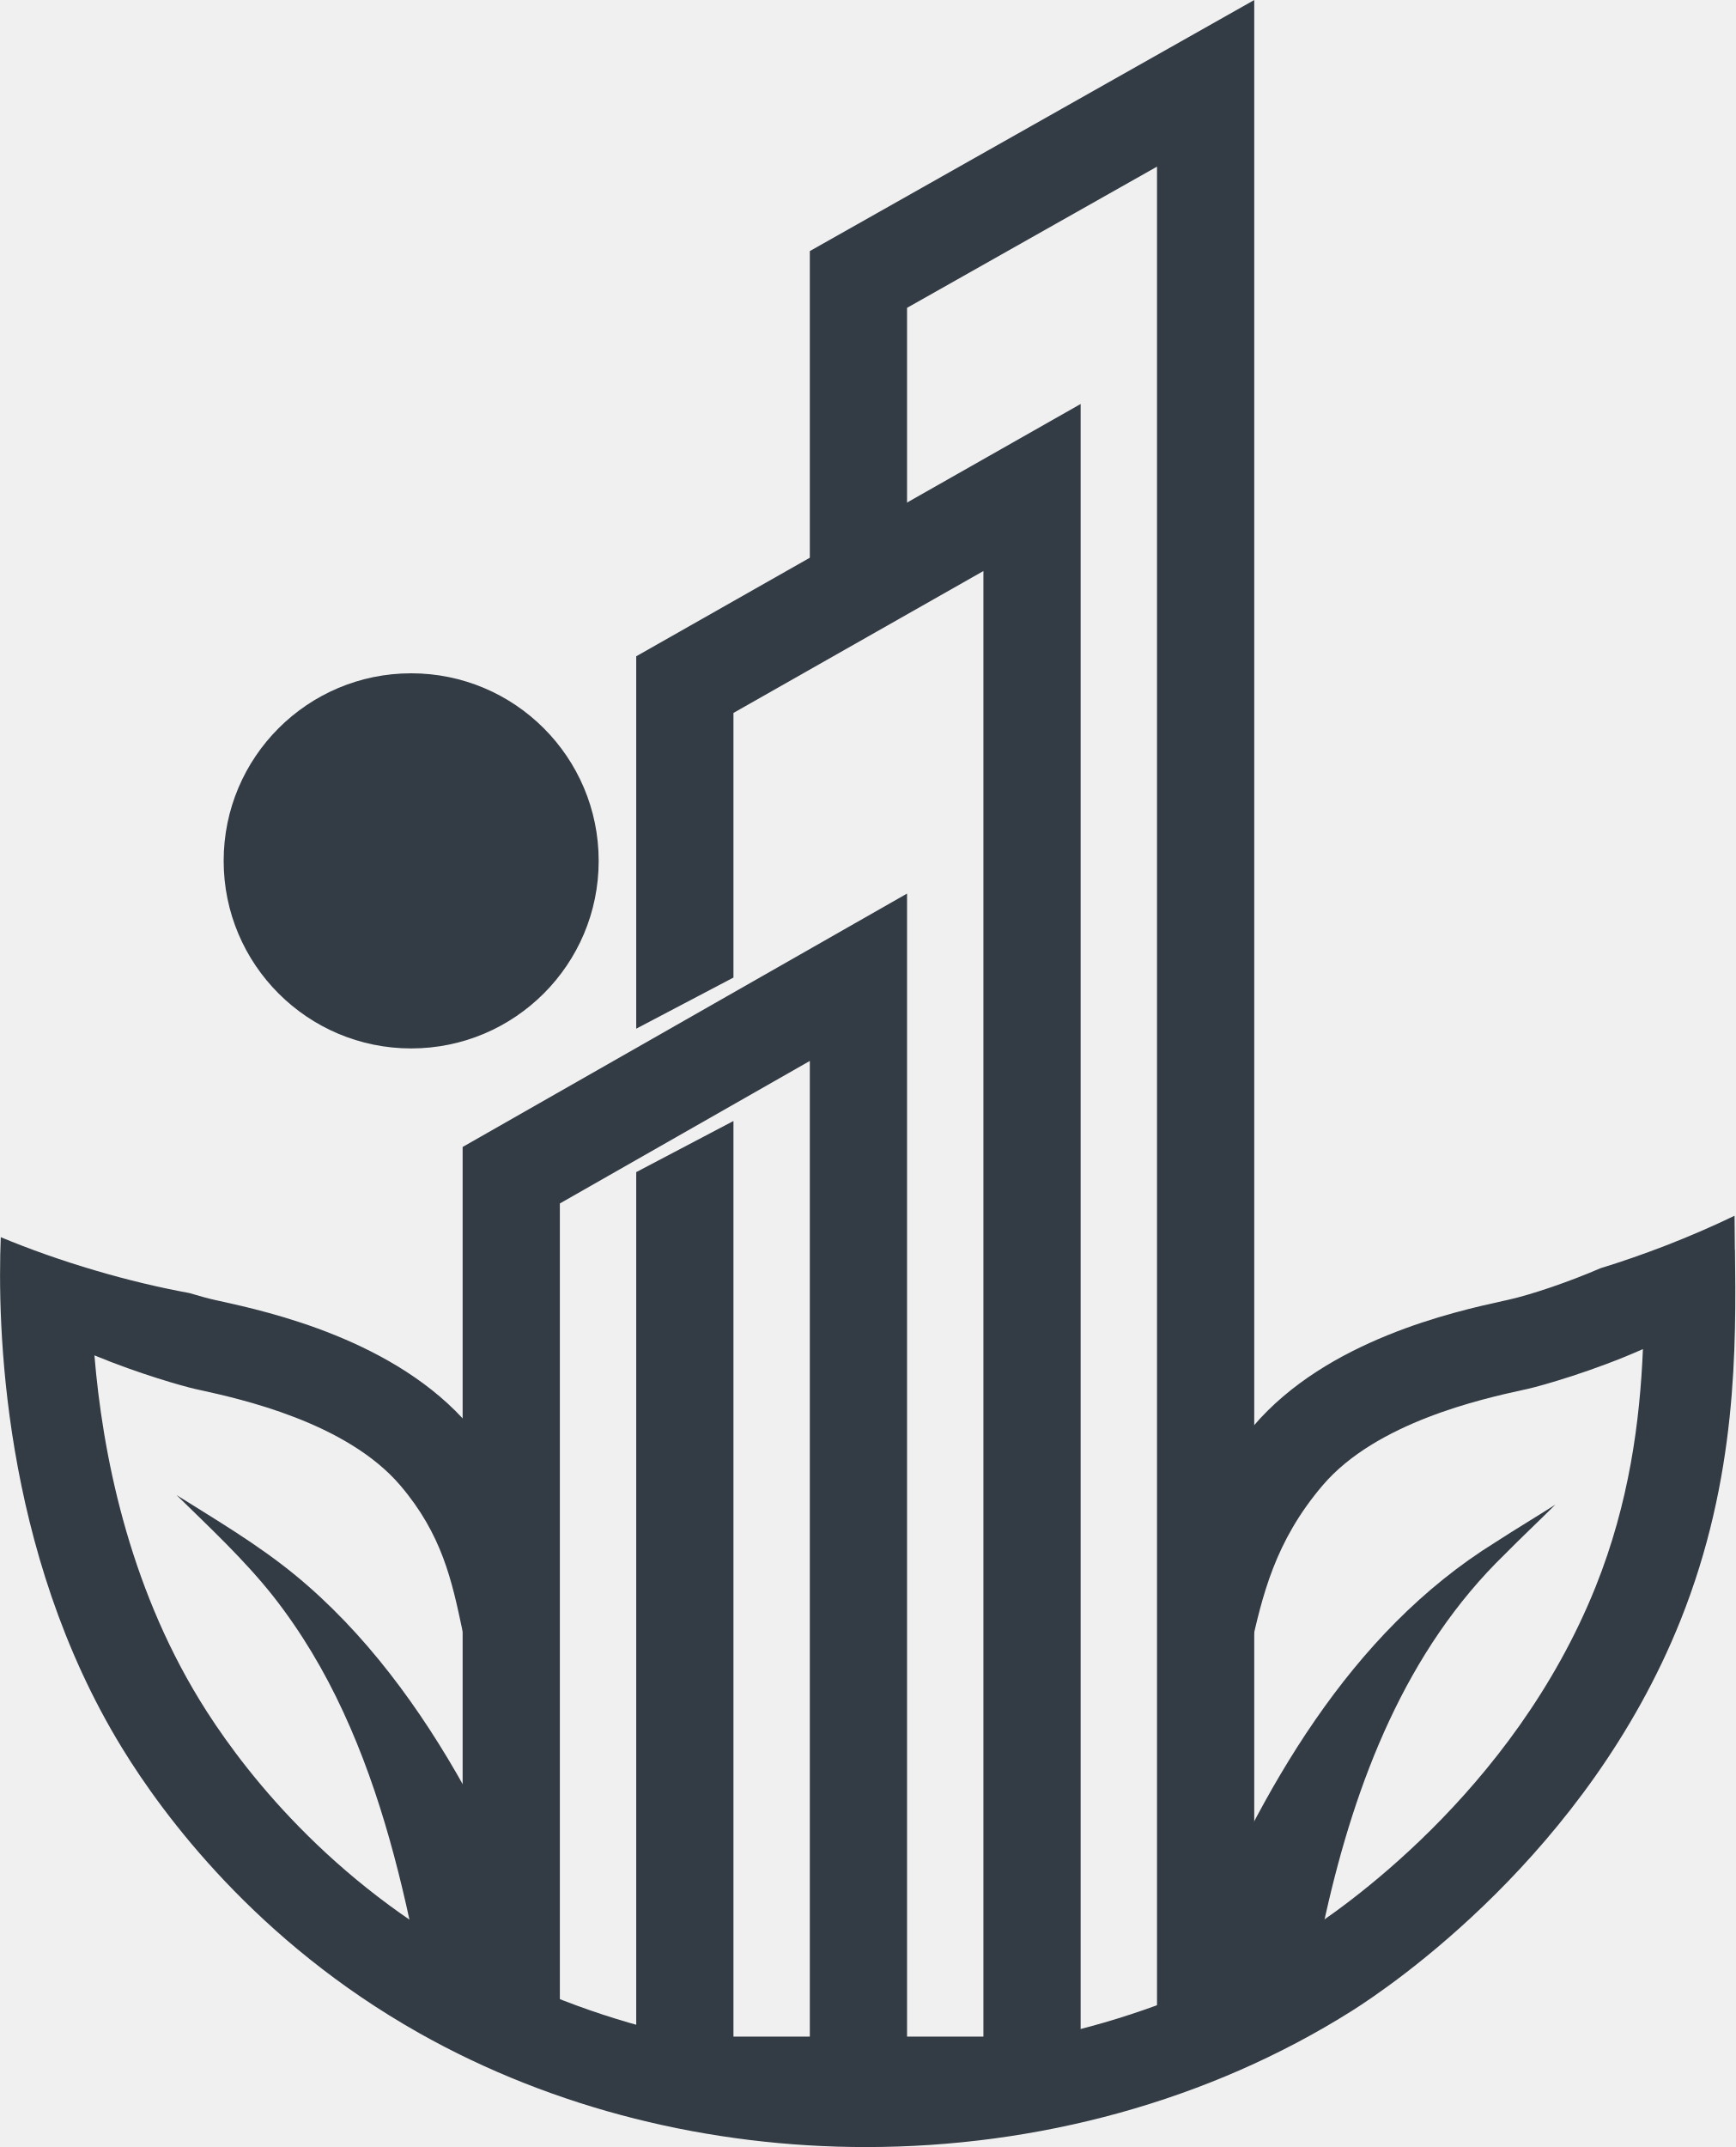
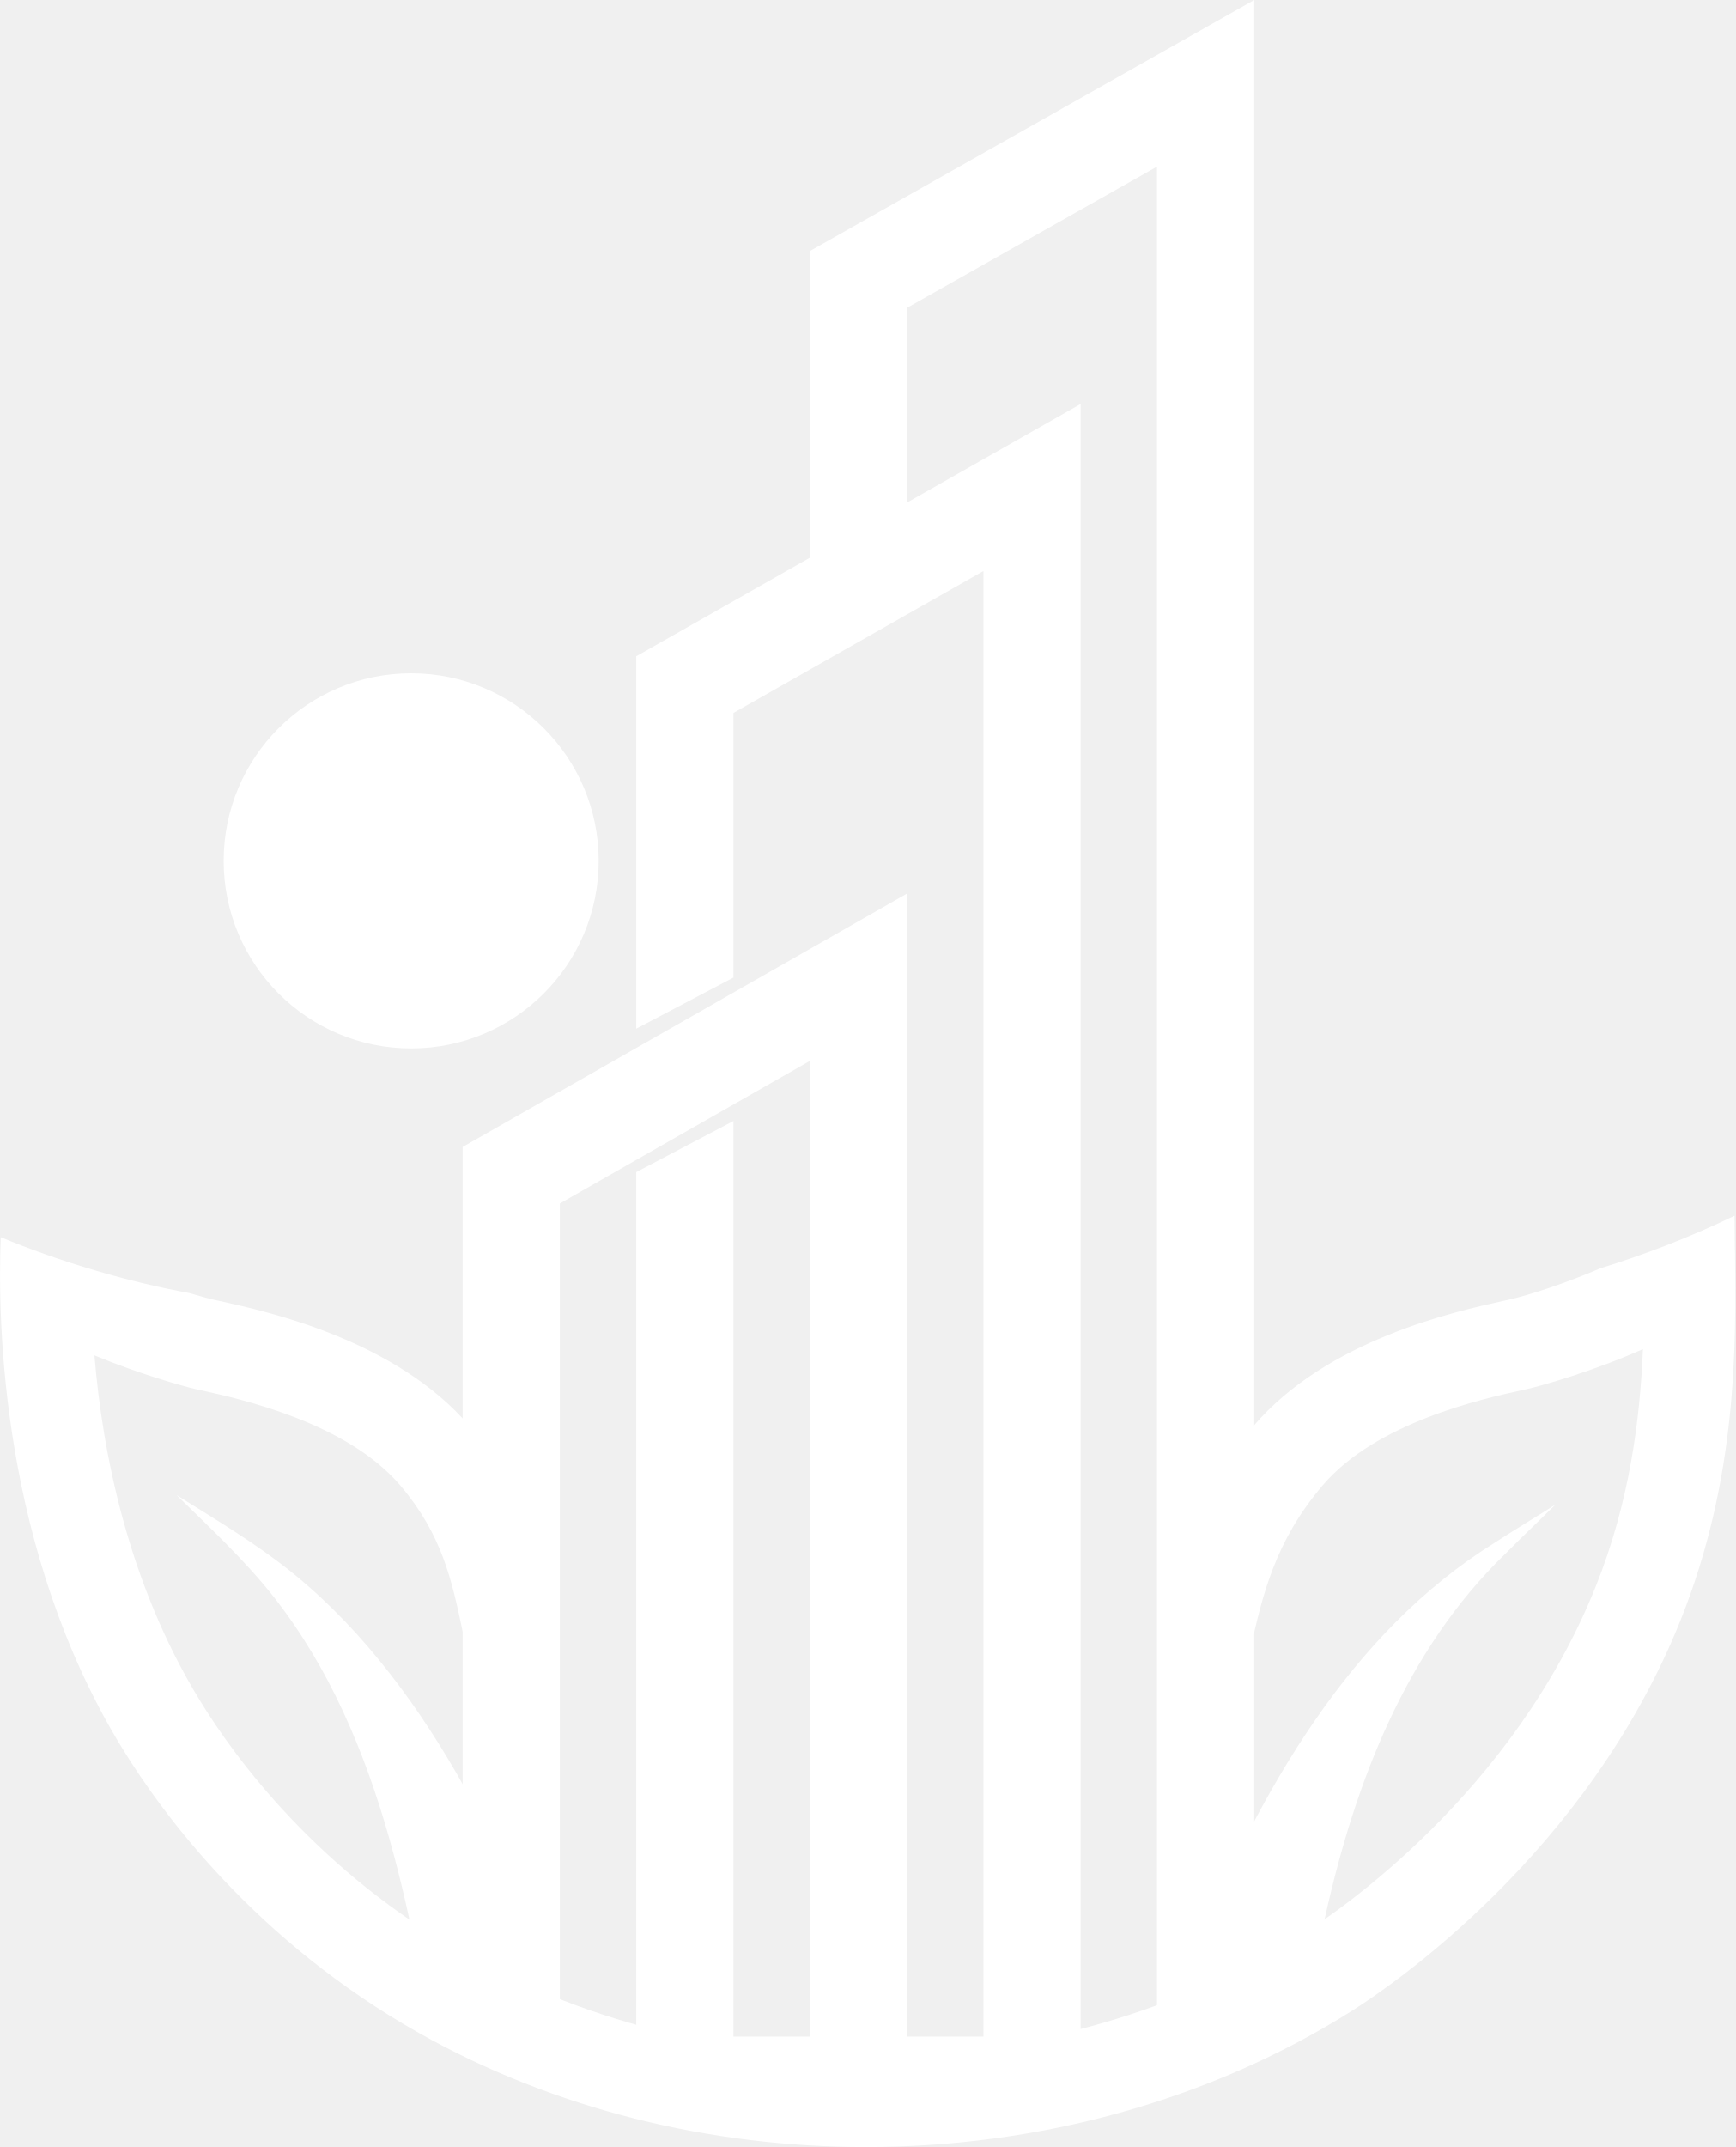
<svg xmlns="http://www.w3.org/2000/svg" id="Layer_1" data-name="Layer 1" width="285.58" height="353.25" viewBox="0 0 285.58 353.25">
  <g>
-     <polyline points="84.14 333.32 84.14 193.36 141.28 160.79 141.28 339.9" style="fill: none; stroke: #333B44; stroke-miterlimit: 10; stroke-width: 16px;" />
-     <polyline points="141.28 96.43 141.28 45.98 198.42 13.71 198.42 333.32" style="fill: none; stroke: #333B44; stroke-miterlimit: 10; stroke-width: 16px;" />
-     <path d="M104.71,107.98v61.27l16-8.41v-43.54l41.14-23.35v241.14h-41.14V184.44l-16,8.41v144.66c0,7.5,6.08,13.58,13.58,13.58h45.73c7.64,0,13.83-6.19,13.83-13.83V66.47l-73.14,41.51Z" style="fill: #333B44;" />
+     <polyline points="84.14 333.32 84.14 193.36 141.28 160.79 141.28 339.9" style="fill: none; stroke: #ffffff; stroke-miterlimit: 10; stroke-width: 16px;" />
+     <polyline points="141.28 96.43 141.28 45.98 198.42 13.71 198.42 333.32" style="fill: none; stroke: #ffffff; stroke-miterlimit: 10; stroke-width: 16px;" />
+     <path d="M104.71,107.98v61.27l16-8.41v-43.54l41.14-23.35v241.14h-41.14V184.44l-16,8.41v144.66c0,7.5,6.08,13.58,13.58,13.58h45.73c7.64,0,13.83-6.19,13.83-13.83V66.47l-73.14,41.51Z" style="fill: #ffffff;" />
  </g>
-   <circle cx="67.67" cy="141.64" r="30.86" style="fill: #333B44;" />
-   <path d="M196.77,320.19c10.78-25.51,25.23-51.49,49.36-66.45,3.27-2.12,6.59-4.1,9.85-6.18-2.74,2.73-5.58,5.39-8.27,8.12-16.35,15.82-24.65,37.55-29.53,59.3-.77,3.18-1.58,7.73-2.26,10.97,0,0-19.15-5.76-19.15-5.76h0Z" style="fill: #333B44;" />
-   <path d="M69.12,324.38c-2.77-14.55-6.38-29.22-12.62-42.7-3.1-6.73-6.9-13.15-11.56-19.08-4.73-5.97-10.41-11.25-15.88-16.61,6.62,4.15,13.32,8.1,19.43,13.09,11.6,9.49,20.76,22.07,28.04,35.15,3.38,6.15,6.55,12.46,9.33,18.88,0,0,2.42,5.51,2.42,5.51l-19.15,5.76h0Z" style="fill: #333B44;" />
-   <path d="M285.52,205.62c-.02-1.96-.04-3.82-.05-5.59-3.58,1.72-7.4,3.39-11.42,4.94-3.62,1.4-7.18,2.63-10.63,3.69-5.23,2.26-11.38,4.35-15.24,5.21l-.82,.18c-7.93,1.75-28.99,6.39-41.1,20.61-10.29,12.08-12.95,23.83-15.08,33.26l-.08,.33,14.63,3.31,.08-.33c1.95-8.64,3.97-17.57,11.87-26.84,8.84-10.39,26.33-14.24,32.91-15.69l.86-.19c2.16-.48,10.84-2.93,18.94-6.54-.49,11.77-2.23,25.25-7.78,39.09-13.64,34.03-42.45,53.5-48.09,57.06-40.64,25.65-96.17,26.97-138.17,3.31-23.85-13.44-37.48-31.88-43.47-41.67-11.83-19.32-16.02-40.83-17.34-56.76,7.36,3.05,14.63,5.09,16.58,5.53l.86,.19c6.58,1.45,24.06,5.3,32.91,15.69,6.87,8.07,8.48,15.67,10.19,23.72,.25,1.17,.49,2.32,.75,3.46l14.63-3.31c-.24-1.07-.47-2.17-.71-3.27-1.83-8.63-4.11-19.37-13.44-30.33-12.11-14.22-33.17-18.86-41.1-20.61l-.82-.18c-1.21-.27-2.65-.67-4.22-1.14-4.9-.9-10.11-2.13-15.46-3.71-5.58-1.64-10.82-3.5-15.58-5.48-.57,14,.08,51.59,19.96,84.04,6.76,11.04,22.1,31.81,48.9,46.91,22.24,12.53,47.88,18.75,73.53,18.75,28.18,0,56.37-7.52,80.02-22.44,6.32-3.99,38.65-25.84,54.01-64.16,9.43-23.53,9.17-45.2,8.99-61.03Z" style="fill: #333B44;" />
+   <circle cx="67.67" cy="141.64" r="30.86" style="fill: #ffffff;" />
+   <path d="M196.77,320.19c10.78-25.51,25.23-51.49,49.36-66.45,3.27-2.12,6.59-4.1,9.85-6.18-2.74,2.73-5.58,5.39-8.27,8.12-16.35,15.82-24.65,37.55-29.53,59.3-.77,3.18-1.58,7.73-2.26,10.97,0,0-19.15-5.76-19.15-5.76h0Z" style="fill: #ffffff;" />
+   <path d="M69.12,324.38c-2.77-14.55-6.38-29.22-12.62-42.7-3.1-6.73-6.9-13.15-11.56-19.08-4.73-5.97-10.41-11.25-15.88-16.61,6.62,4.15,13.32,8.1,19.43,13.09,11.6,9.49,20.76,22.07,28.04,35.15,3.38,6.15,6.55,12.46,9.33,18.88,0,0,2.42,5.51,2.42,5.51l-19.15,5.76h0Z" style="fill: #ffffff;" />
+   <path d="M285.52,205.62c-.02-1.96-.04-3.82-.05-5.59-3.58,1.72-7.4,3.39-11.42,4.94-3.62,1.4-7.18,2.63-10.63,3.69-5.23,2.26-11.38,4.35-15.24,5.21l-.82,.18c-7.93,1.75-28.99,6.39-41.1,20.61-10.29,12.08-12.95,23.83-15.08,33.26l-.08,.33,14.63,3.31,.08-.33c1.95-8.64,3.97-17.57,11.87-26.84,8.84-10.39,26.33-14.24,32.91-15.69l.86-.19c2.16-.48,10.84-2.93,18.94-6.54-.49,11.77-2.23,25.25-7.78,39.09-13.64,34.03-42.45,53.5-48.09,57.06-40.64,25.65-96.17,26.97-138.17,3.31-23.85-13.44-37.48-31.88-43.47-41.67-11.83-19.32-16.02-40.83-17.34-56.76,7.36,3.05,14.63,5.09,16.58,5.53l.86,.19c6.58,1.45,24.06,5.3,32.91,15.69,6.87,8.07,8.48,15.67,10.19,23.72,.25,1.17,.49,2.32,.75,3.46l14.63-3.31c-.24-1.07-.47-2.17-.71-3.27-1.83-8.63-4.11-19.37-13.44-30.33-12.11-14.22-33.17-18.86-41.1-20.61l-.82-.18c-1.21-.27-2.65-.67-4.22-1.14-4.9-.9-10.11-2.13-15.46-3.71-5.58-1.64-10.82-3.5-15.58-5.48-.57,14,.08,51.59,19.96,84.04,6.76,11.04,22.1,31.81,48.9,46.91,22.24,12.53,47.88,18.75,73.53,18.75,28.18,0,56.37-7.52,80.02-22.44,6.32-3.99,38.65-25.84,54.01-64.16,9.43-23.53,9.17-45.2,8.99-61.03Z" style="fill: #ffffff;" />
</svg>
